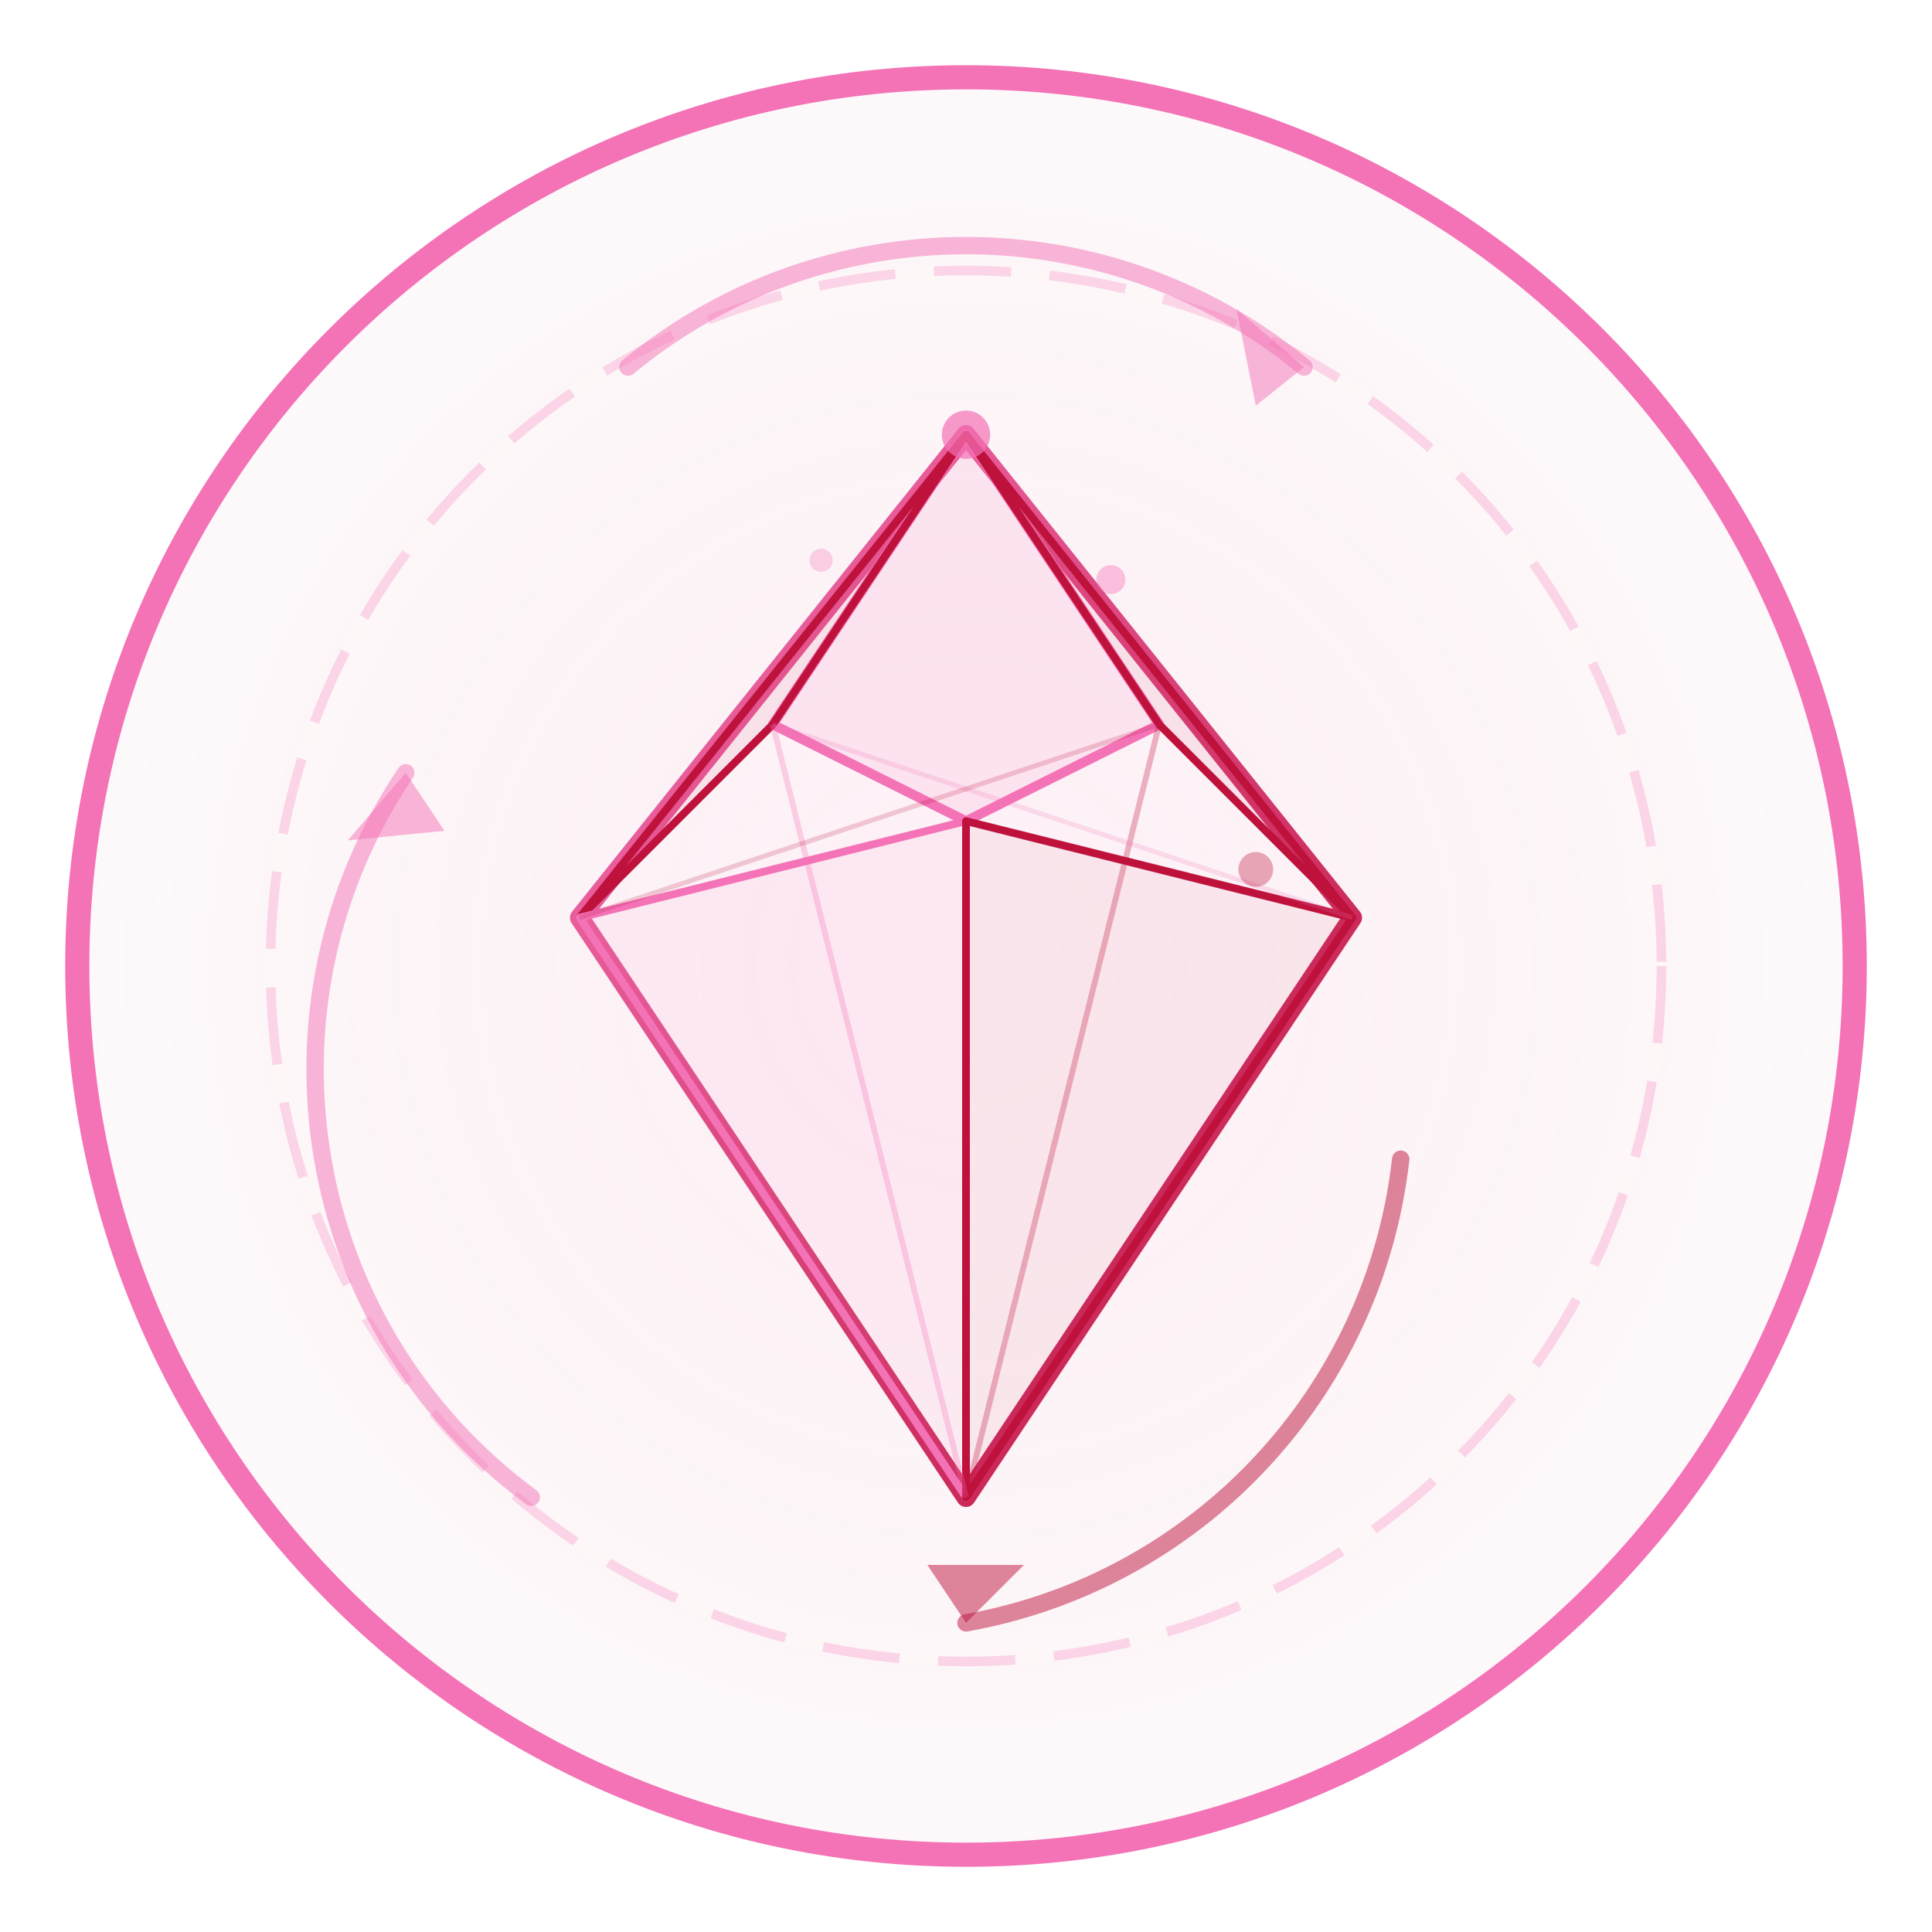
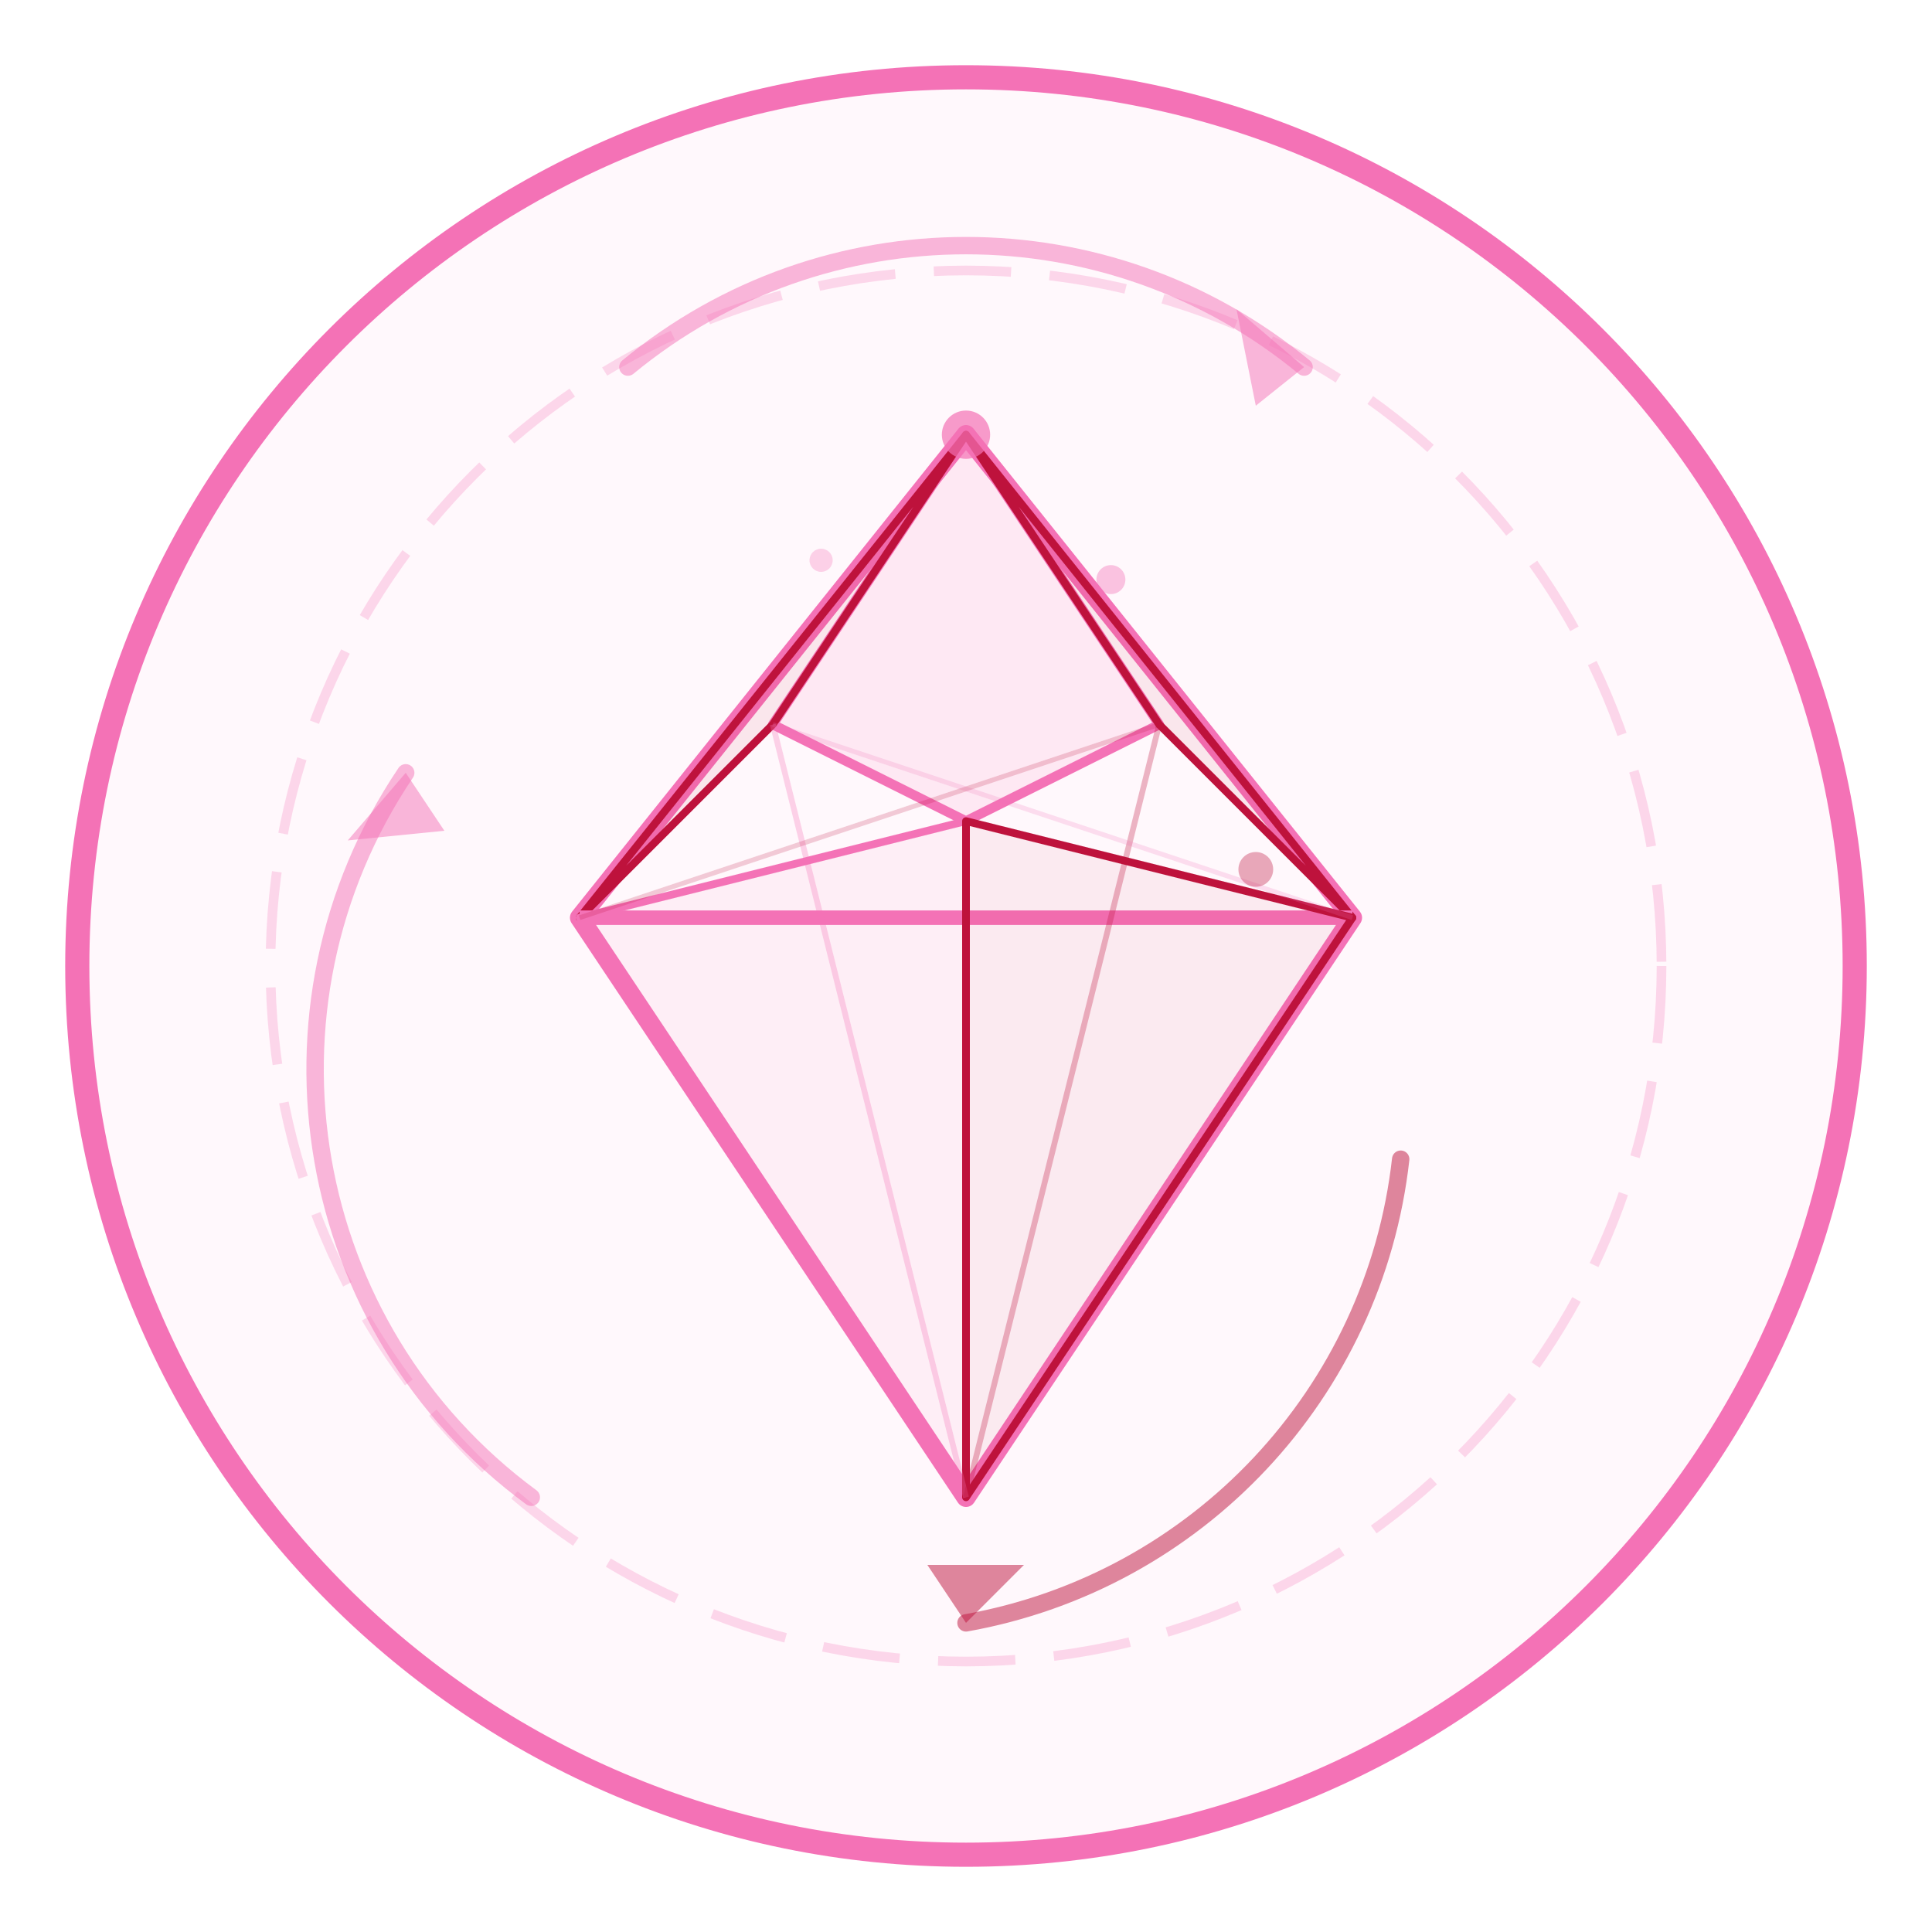
<svg xmlns="http://www.w3.org/2000/svg" viewBox="0 0 200 200" width="200" height="200">
-   <defs>
-     <radialGradient id="parikartru-bg" cx="50%" cy="50%" r="50%">
-       <stop offset="0%" stop-color="#f472b6" stop-opacity="0.10" />
-       <stop offset="100%" stop-color="#be123c" stop-opacity="0.02" />
-     </radialGradient>
-     <linearGradient id="parikartru-facet" x1="0%" y1="0%" x2="100%" y2="100%">
-       <stop offset="0%" stop-color="#f472b6" />
-       <stop offset="100%" stop-color="#be123c" />
-     </linearGradient>
-     <linearGradient id="parikartru-facet2" x1="100%" y1="0%" x2="0%" y2="100%">
-       <stop offset="0%" stop-color="#f472b6" stop-opacity="0.5" />
-       <stop offset="100%" stop-color="#be123c" stop-opacity="0.3" />
-     </linearGradient>
-   </defs>
-   <circle cx="100" cy="100" r="92" fill="url(#parikartru-bg)" stroke="#f472b6" stroke-width="2.5" />
+   <circle cx="100" cy="100" r="92" fill="#f472b6" fill-opacity="0.05" stroke="#f472b6" stroke-width="2.5" />
  <circle cx="100" cy="100" r="72" fill="none" stroke="#f472b6" stroke-width="1" stroke-opacity="0.25" stroke-dasharray="8 4" />
  <path d="M 65,38 A 55,55 0 0,1 135,38" fill="none" stroke="#f472b6" stroke-width="1.8" stroke-opacity="0.5" stroke-linecap="round" />
  <polygon points="135,38 128,32 130,42" fill="#f472b6" fill-opacity="0.5" />
  <path d="M 145,120 A 55,55 0 0,1 100,168" fill="none" stroke="#be123c" stroke-width="1.8" stroke-opacity="0.5" stroke-linecap="round" />
  <polygon points="100,168 106,162 96,162" fill="#be123c" fill-opacity="0.5" />
  <path d="M 55,155 A 55,55 0 0,1 42,80" fill="none" stroke="#f472b6" stroke-width="1.8" stroke-opacity="0.5" stroke-linecap="round" />
  <polygon points="42,80 36,87 46,86" fill="#f472b6" fill-opacity="0.5" />
-   <polygon points="100,45 140,95 100,155 60,95" fill="none" stroke="url(#parikartru-facet)" stroke-width="2" stroke-linejoin="round" />
+   <polygon points="100,45 140,95 100,155 60,95" fill="none" stroke="#f472b6" stroke-width="2" stroke-linejoin="round" />
  <polygon points="100,45 120,75 100,85 80,75" fill="#f472b6" fill-opacity="0.12" stroke="#f472b6" stroke-width="1" stroke-linejoin="round" />
  <polygon points="100,45 80,75 60,95" fill="#be123c" fill-opacity="0.08" stroke="#be123c" stroke-width="0.8" stroke-linejoin="round" />
  <polygon points="100,45 120,75 140,95" fill="#be123c" fill-opacity="0.08" stroke="#be123c" stroke-width="0.8" stroke-linejoin="round" />
-   <line x1="60" y1="95" x2="140" y2="95" stroke="url(#parikartru-facet)" stroke-width="1.5" />
+   <line x1="60" y1="95" x2="140" y2="95" stroke="#f472b6" stroke-width="1.5" />
  <polygon points="60,95 100,85 100,155" fill="#f472b6" fill-opacity="0.08" stroke="#f472b6" stroke-width="0.8" stroke-linejoin="round" />
  <polygon points="140,95 100,85 100,155" fill="#be123c" fill-opacity="0.06" stroke="#be123c" stroke-width="0.8" stroke-linejoin="round" />
  <line x1="80" y1="75" x2="100" y2="155" stroke="#f472b6" stroke-width="0.6" stroke-opacity="0.3" />
  <line x1="120" y1="75" x2="100" y2="155" stroke="#be123c" stroke-width="0.6" stroke-opacity="0.3" />
  <line x1="80" y1="75" x2="140" y2="95" stroke="#f472b6" stroke-width="0.5" stroke-opacity="0.2" />
  <line x1="120" y1="75" x2="60" y2="95" stroke="#be123c" stroke-width="0.5" stroke-opacity="0.2" />
  <circle cx="100" cy="45" r="2.5" fill="#f472b6" fill-opacity="0.7" />
  <circle cx="115" cy="60" r="1.5" fill="#f472b6" fill-opacity="0.4" />
  <circle cx="130" cy="90" r="1.8" fill="#be123c" fill-opacity="0.35" />
  <circle cx="85" cy="58" r="1.2" fill="#f472b6" fill-opacity="0.3" />
</svg>
